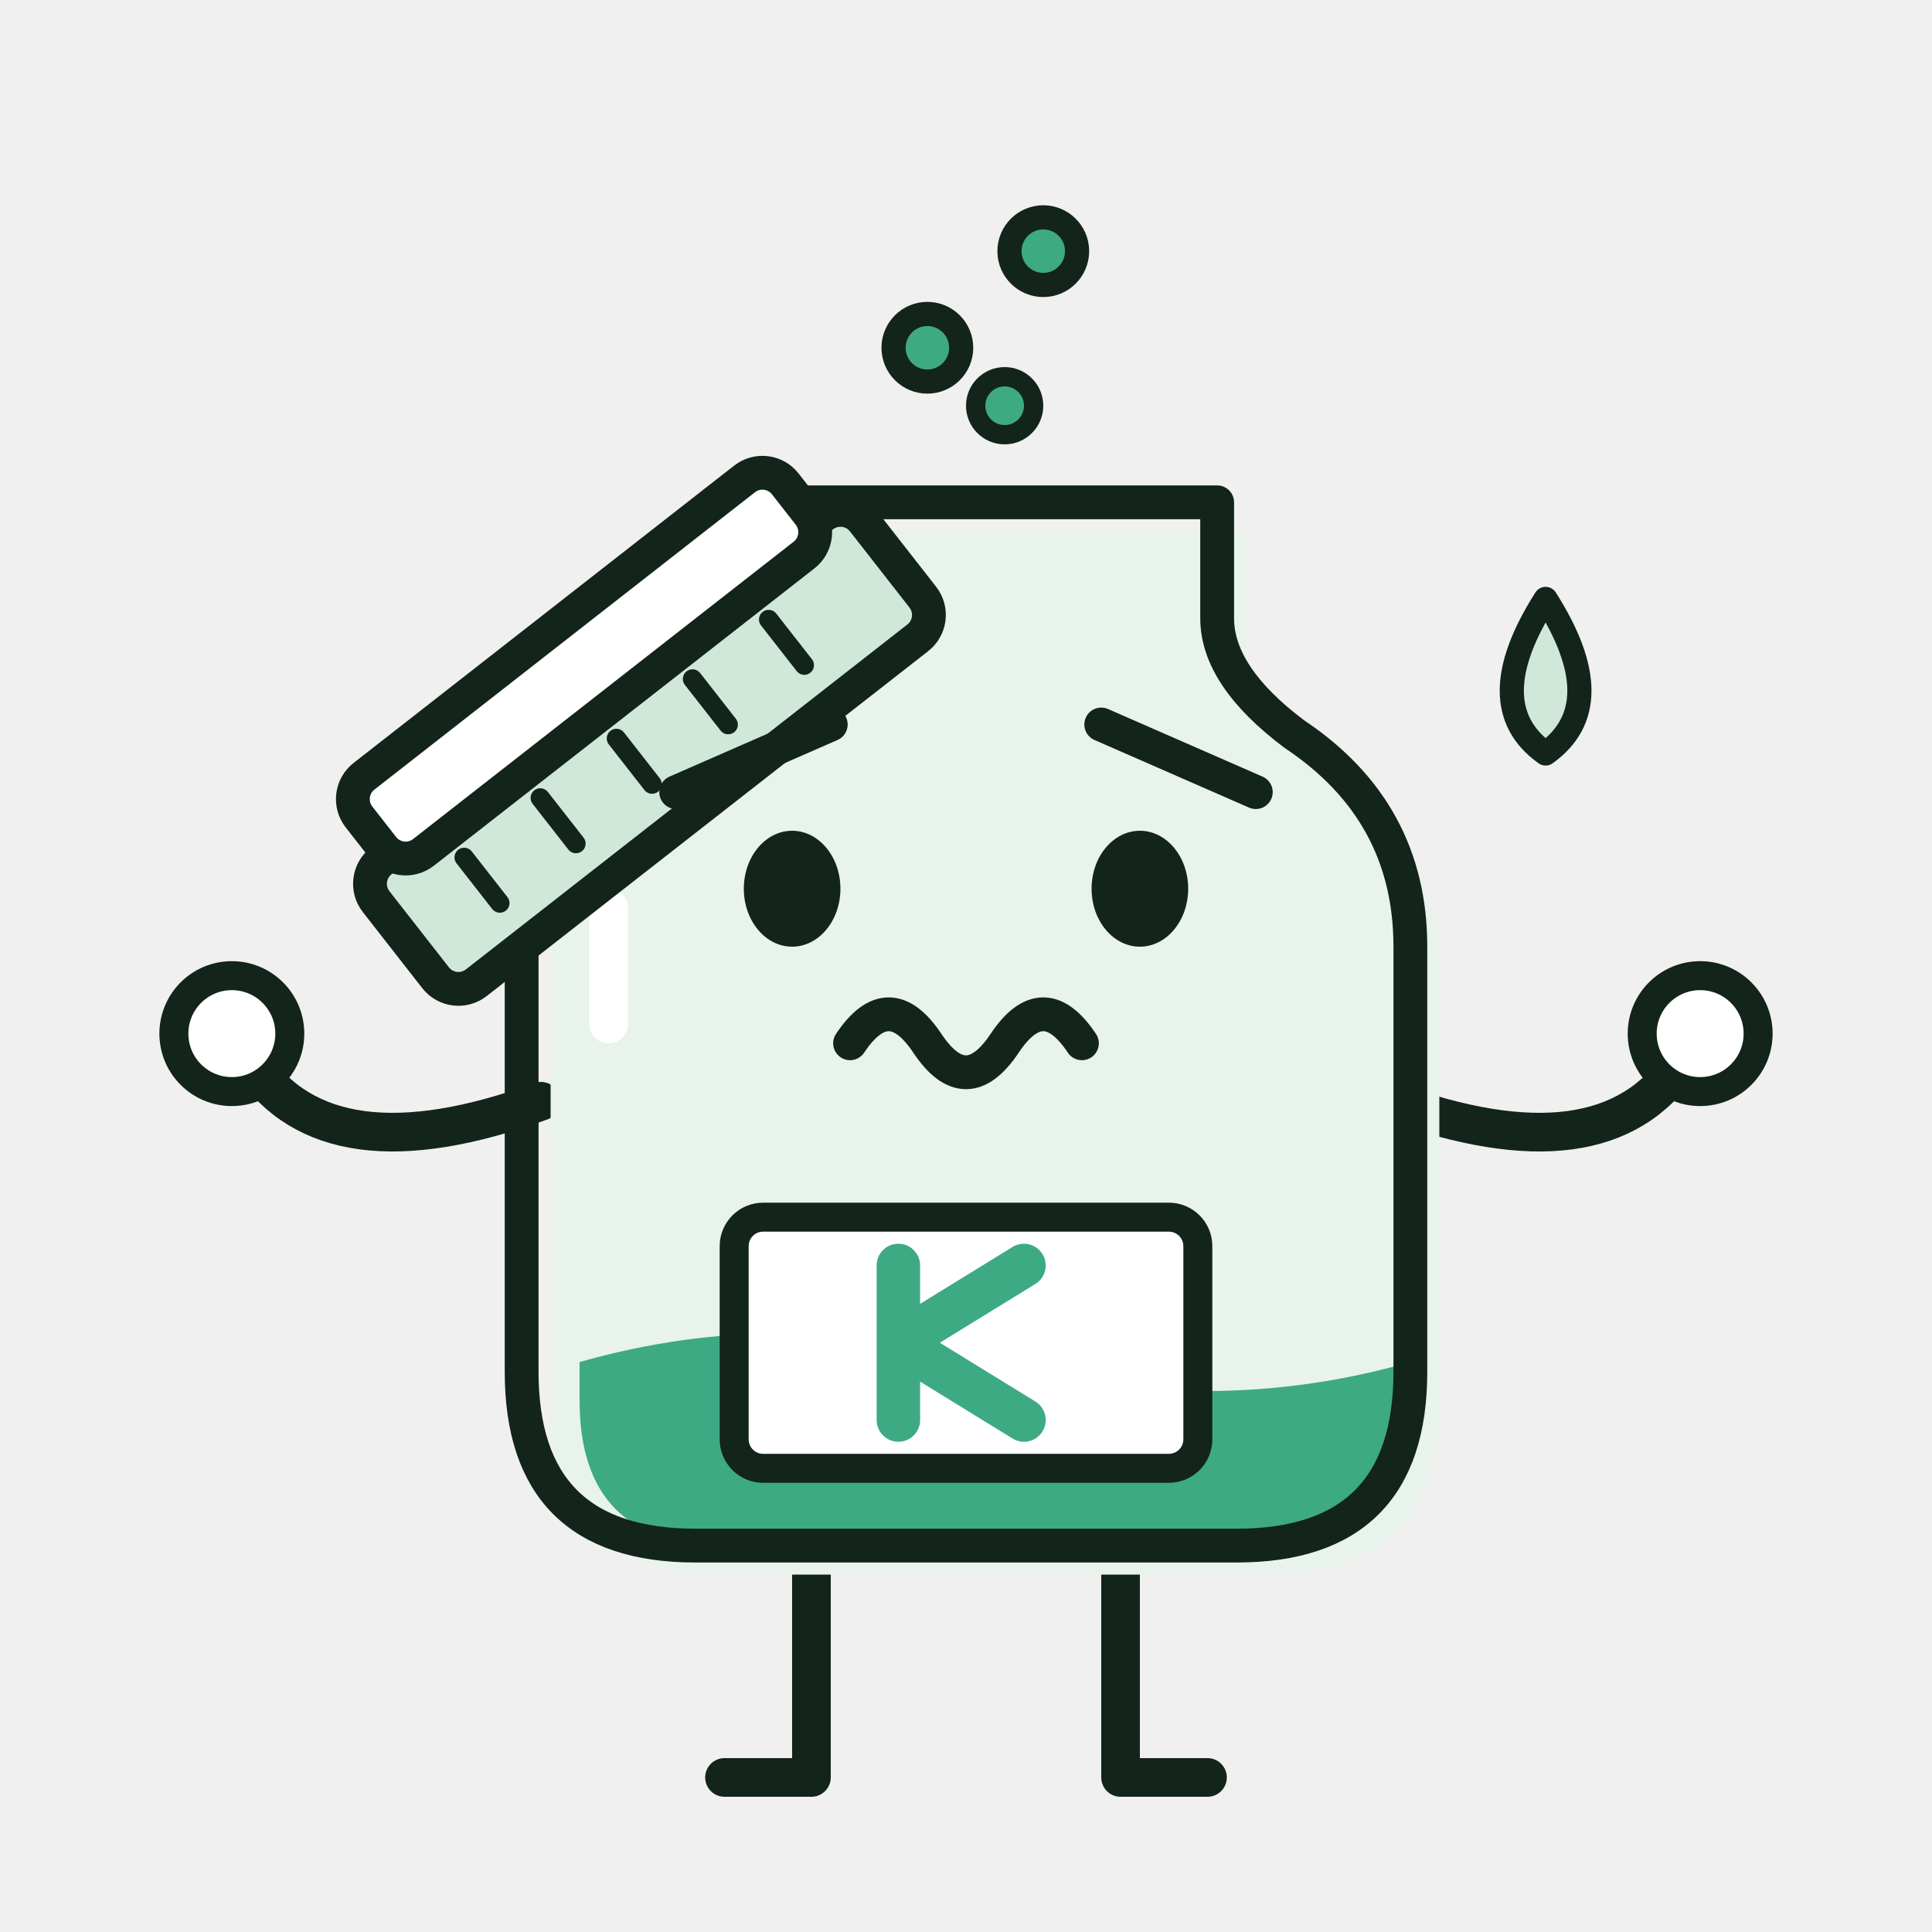
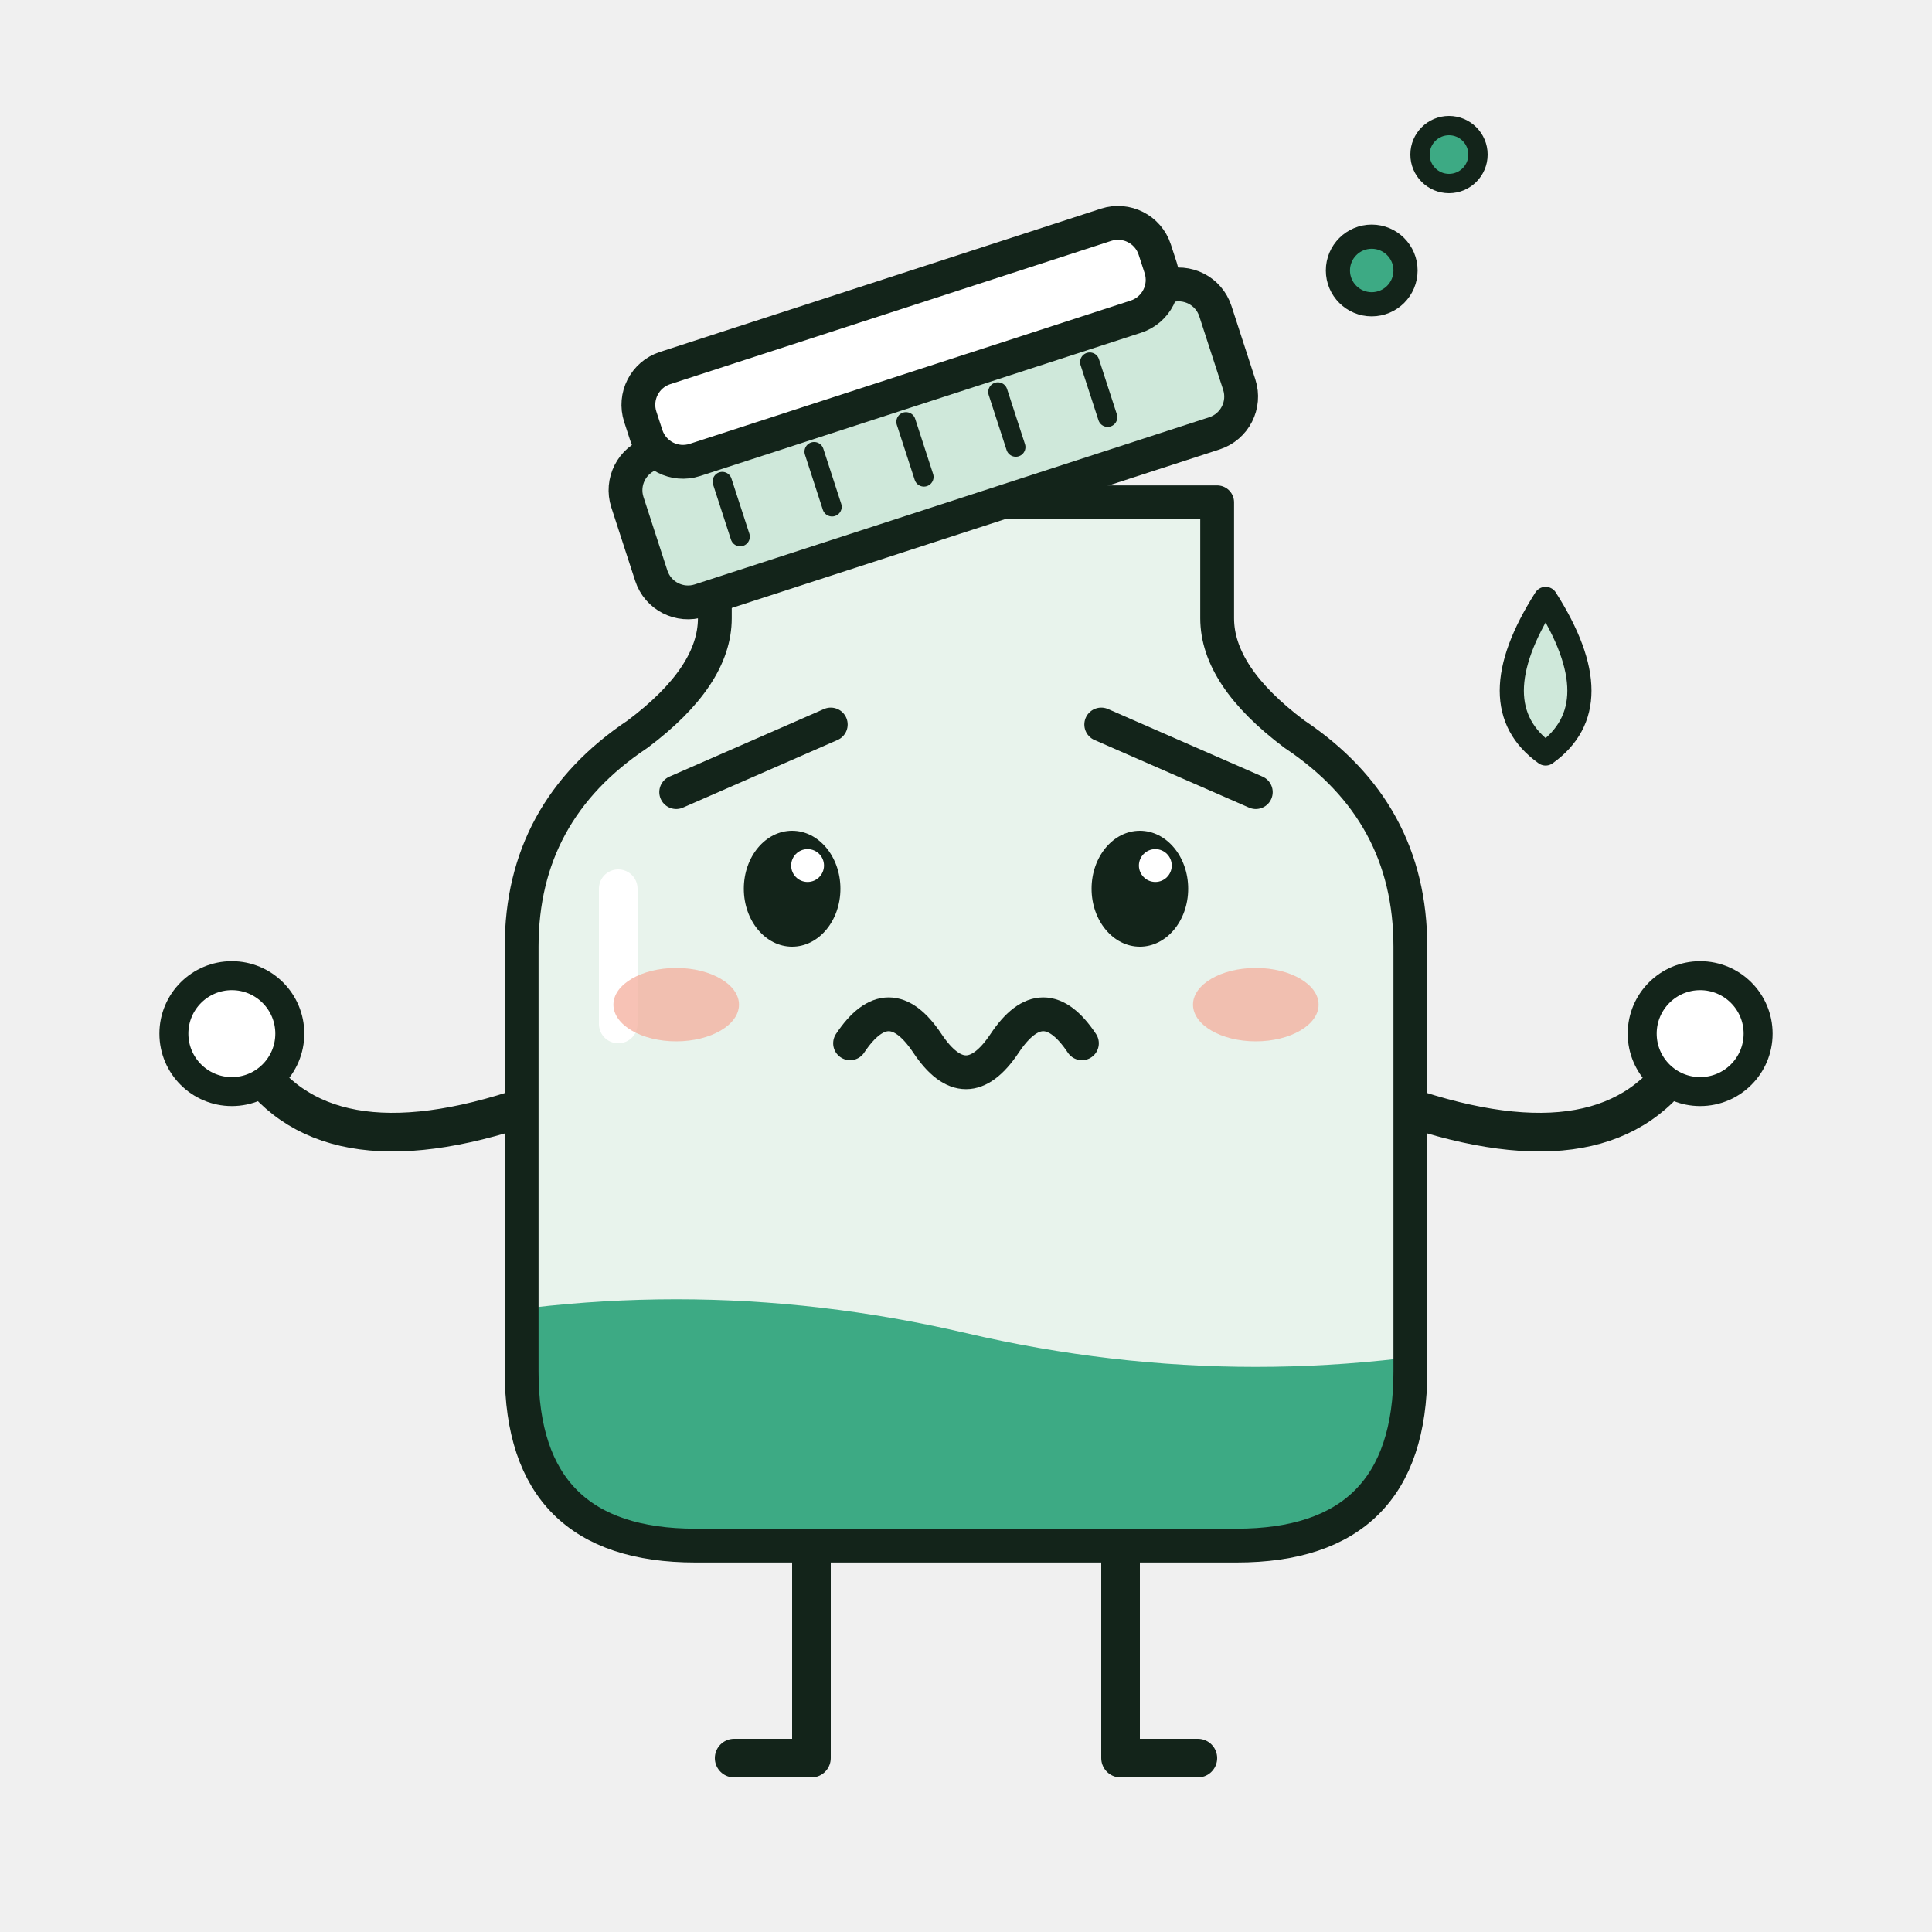
<svg xmlns="http://www.w3.org/2000/svg" viewBox="0 0 200 200" width="200" height="200">
-   <path d="M84 156 V184 h-9" fill="none" stroke="#13241A" stroke-width="4" stroke-linecap="round" stroke-linejoin="round" />
-   <path d="M116 156 V184 h9" fill="none" stroke="#13241A" stroke-width="4" stroke-linecap="round" stroke-linejoin="round" />
+   <path d="M84 156 V182 h-8" fill="none" stroke="#13241A" stroke-width="4" stroke-linecap="round" stroke-linejoin="round" />
+   <path d="M116 156 V182 h8" fill="none" stroke="#13241A" stroke-width="4" stroke-linecap="round" stroke-linejoin="round" />
  <path d="M56 114 Q34 122 26 110" fill="none" stroke="#13241A" stroke-width="4" stroke-linecap="round" stroke-linejoin="round" />
  <path d="M144 114 Q166 122 174 110" fill="none" stroke="#13241A" stroke-width="4" stroke-linecap="round" stroke-linejoin="round" />
-   <g transform="translate(0 0)">
-     <path d="M74 52 H126 V64 Q126 70 134 76 Q146 84 146 98 V142 Q146 160 128 160 H72 Q54 160 54 142 V98 Q54 84 66 76 Q74 70 74 64 Z" transform="translate(3 3)" fill="#E8F3EC" />
-     <path d="M57 138 Q78 132 100 138 T143 138 V142 Q143 157 128 157 H72 Q57 157 57 142 Z" transform="translate(3 3)" fill="#3DAA84" />
-     <path d="M74 52 H126 V64 Q126 70 134 76 Q146 84 146 98 V142 Q146 160 128 160 H72 Q54 160 54 142 V98 Q54 84 66 76 Q74 70 74 64 Z" fill="none" stroke="#13241A" stroke-width="3.5" stroke-linecap="round" stroke-linejoin="round" />
-     <path d="M63 94 v12" stroke="#FFFFFF" stroke-width="4" stroke-linecap="round" />
-     <rect x="76" y="126" width="48" height="26" rx="3" fill="#FFFFFF" stroke="#13241A" stroke-width="3" stroke-linecap="round" stroke-linejoin="round" />
-     <path d="M93 131 v16 M93 139 l13 -8 M93 139 l13 8" fill="none" stroke="#3DAA84" stroke-width="4.5" stroke-linecap="round" stroke-linejoin="round" />
+   <circle cx="24" cy="107" r="6" fill="#FFFFFF" stroke="#13241A" stroke-width="3" stroke-linecap="round" stroke-linejoin="round" />
+   <circle cx="176" cy="107" r="6" fill="#FFFFFF" stroke="#13241A" stroke-width="3" stroke-linecap="round" stroke-linejoin="round" />
+   <defs>
+     <clipPath id="jar">
+       <path d="M74 52 H126 V64 Q126 70 134 76 Q146 84 146 98 V142 Q146 160 128 160 H72 Q54 160 54 142 V98 Q54 84 66 76 Q74 70 74 64 Z" />
+     </clipPath>
+   </defs>
+   <path d="M74 52 H126 V64 Q126 70 134 76 Q146 84 146 98 V142 Q146 160 128 160 H72 Q54 160 54 142 V98 Q54 84 66 76 Q74 70 74 64 Z" fill="#E8F3EC" />
+   <path d="M40 138 Q70 131 100 138 T160 138 V170 H40 Z" fill="#3DAA84" clip-path="url(#jar)" />
+   <path d="M64 92 v14" stroke="#FFFFFF" stroke-width="4" stroke-linecap="round" />
+   <path d="M74 52 H126 V64 Q126 70 134 76 Q146 84 146 98 V142 Q146 160 128 160 H72 Q54 160 54 142 V98 Q54 84 66 76 Q74 70 74 64 Z" fill="none" stroke="#13241A" stroke-width="3.5" stroke-linecap="round" stroke-linejoin="round" />
+   <g transform="translate(-4 -2) rotate(-18 100 46)">
+     <rect x="68" y="40" width="64" height="16" rx="4" fill="#CFE8DA" stroke="#13241A" stroke-width="3.5" stroke-linecap="round" stroke-linejoin="round" />
+     <path d="M78 45 v6 M88 45 v6 M98 45 v6 M108 45 v6 M118 45 v6" fill="none" stroke="#13241A" stroke-width="2" stroke-linecap="round" stroke-linejoin="round" />
+     <rect x="72" y="32" width="56" height="10" rx="4" fill="#FFFFFF" stroke="#13241A" stroke-width="3.5" stroke-linecap="round" stroke-linejoin="round" />
  </g>
-   <g transform="translate(-34 30) rotate(-38 100 46)">
-     <rect x="68" y="40" width="64" height="16" rx="3" fill="#CFE8DA" stroke="#13241A" stroke-width="3.5" stroke-linecap="round" stroke-linejoin="round" />
-     <path d="M78 45 v6 M88 45 v6 M98 45 v6 M108 45 v6 M118 45 v6" fill="none" stroke="#13241A" stroke-width="2" stroke-linecap="round" stroke-linejoin="round" />
-     <rect x="72" y="32" width="56" height="10" rx="3" fill="#FFFFFF" stroke="#13241A" stroke-width="3.5" stroke-linecap="round" stroke-linejoin="round" />
+   <circle cx="142" cy="28" r="3.5" fill="#3DAA84" stroke="#13241A" stroke-width="2.5" stroke-linecap="round" stroke-linejoin="round" />
+   <circle cx="150" cy="16" r="3" fill="#3DAA84" stroke="#13241A" stroke-width="2" stroke-linecap="round" stroke-linejoin="round" />
+   <g opacity="0.75">
+     <ellipse cx="70" cy="104" rx="6.5" ry="3.8" fill="#F4AE9C" />
+     <ellipse cx="130" cy="104" rx="6.5" ry="3.8" fill="#F4AE9C" />
  </g>
-   <circle cx="96" cy="36" r="3.5" fill="#3DAA84" stroke="#13241A" stroke-width="2.5" stroke-linecap="round" stroke-linejoin="round" />
-   <circle cx="108" cy="26" r="3.5" fill="#3DAA84" stroke="#13241A" stroke-width="2.5" stroke-linecap="round" stroke-linejoin="round" />
-   <circle cx="104" cy="42" r="3" fill="#3DAA84" stroke="#13241A" stroke-width="2" stroke-linecap="round" stroke-linejoin="round" />
-   <ellipse cx="82" cy="92" rx="5" ry="6" fill="#13241A" />
-   <ellipse cx="118" cy="92" rx="5" ry="6" fill="#13241A" />
  <path d="M70 82 l16 -7" fill="none" stroke="#13241A" stroke-width="3.5" stroke-linecap="round" stroke-linejoin="round" />
  <path d="M114 75 l16 7" fill="none" stroke="#13241A" stroke-width="3.5" stroke-linecap="round" stroke-linejoin="round" />
  <path d="M88 108 q4 -6 8 0 t8 0 t8 0" fill="none" stroke="#13241A" stroke-width="3.5" stroke-linecap="round" stroke-linejoin="round" />
-   <circle cx="24" cy="107" r="6" fill="#FFFFFF" stroke="#13241A" stroke-width="3" stroke-linecap="round" stroke-linejoin="round" />
-   <circle cx="176" cy="107" r="6" fill="#FFFFFF" stroke="#13241A" stroke-width="3" stroke-linecap="round" stroke-linejoin="round" />
+   <ellipse cx="82" cy="92" rx="5" ry="6" fill="#13241A" />
+   <circle cx="83.6" cy="89.6" r="1.7" fill="#FFFFFF" />
+   <ellipse cx="118" cy="92" rx="5" ry="6" fill="#13241A" />
+   <circle cx="119.6" cy="89.6" r="1.7" fill="#FFFFFF" />
  <path d="M160 62 q-7 11 0 16 q7 -5 0 -16z" fill="#CFE8DA" stroke="#13241A" stroke-width="2.5" stroke-linecap="round" stroke-linejoin="round" />
</svg>
